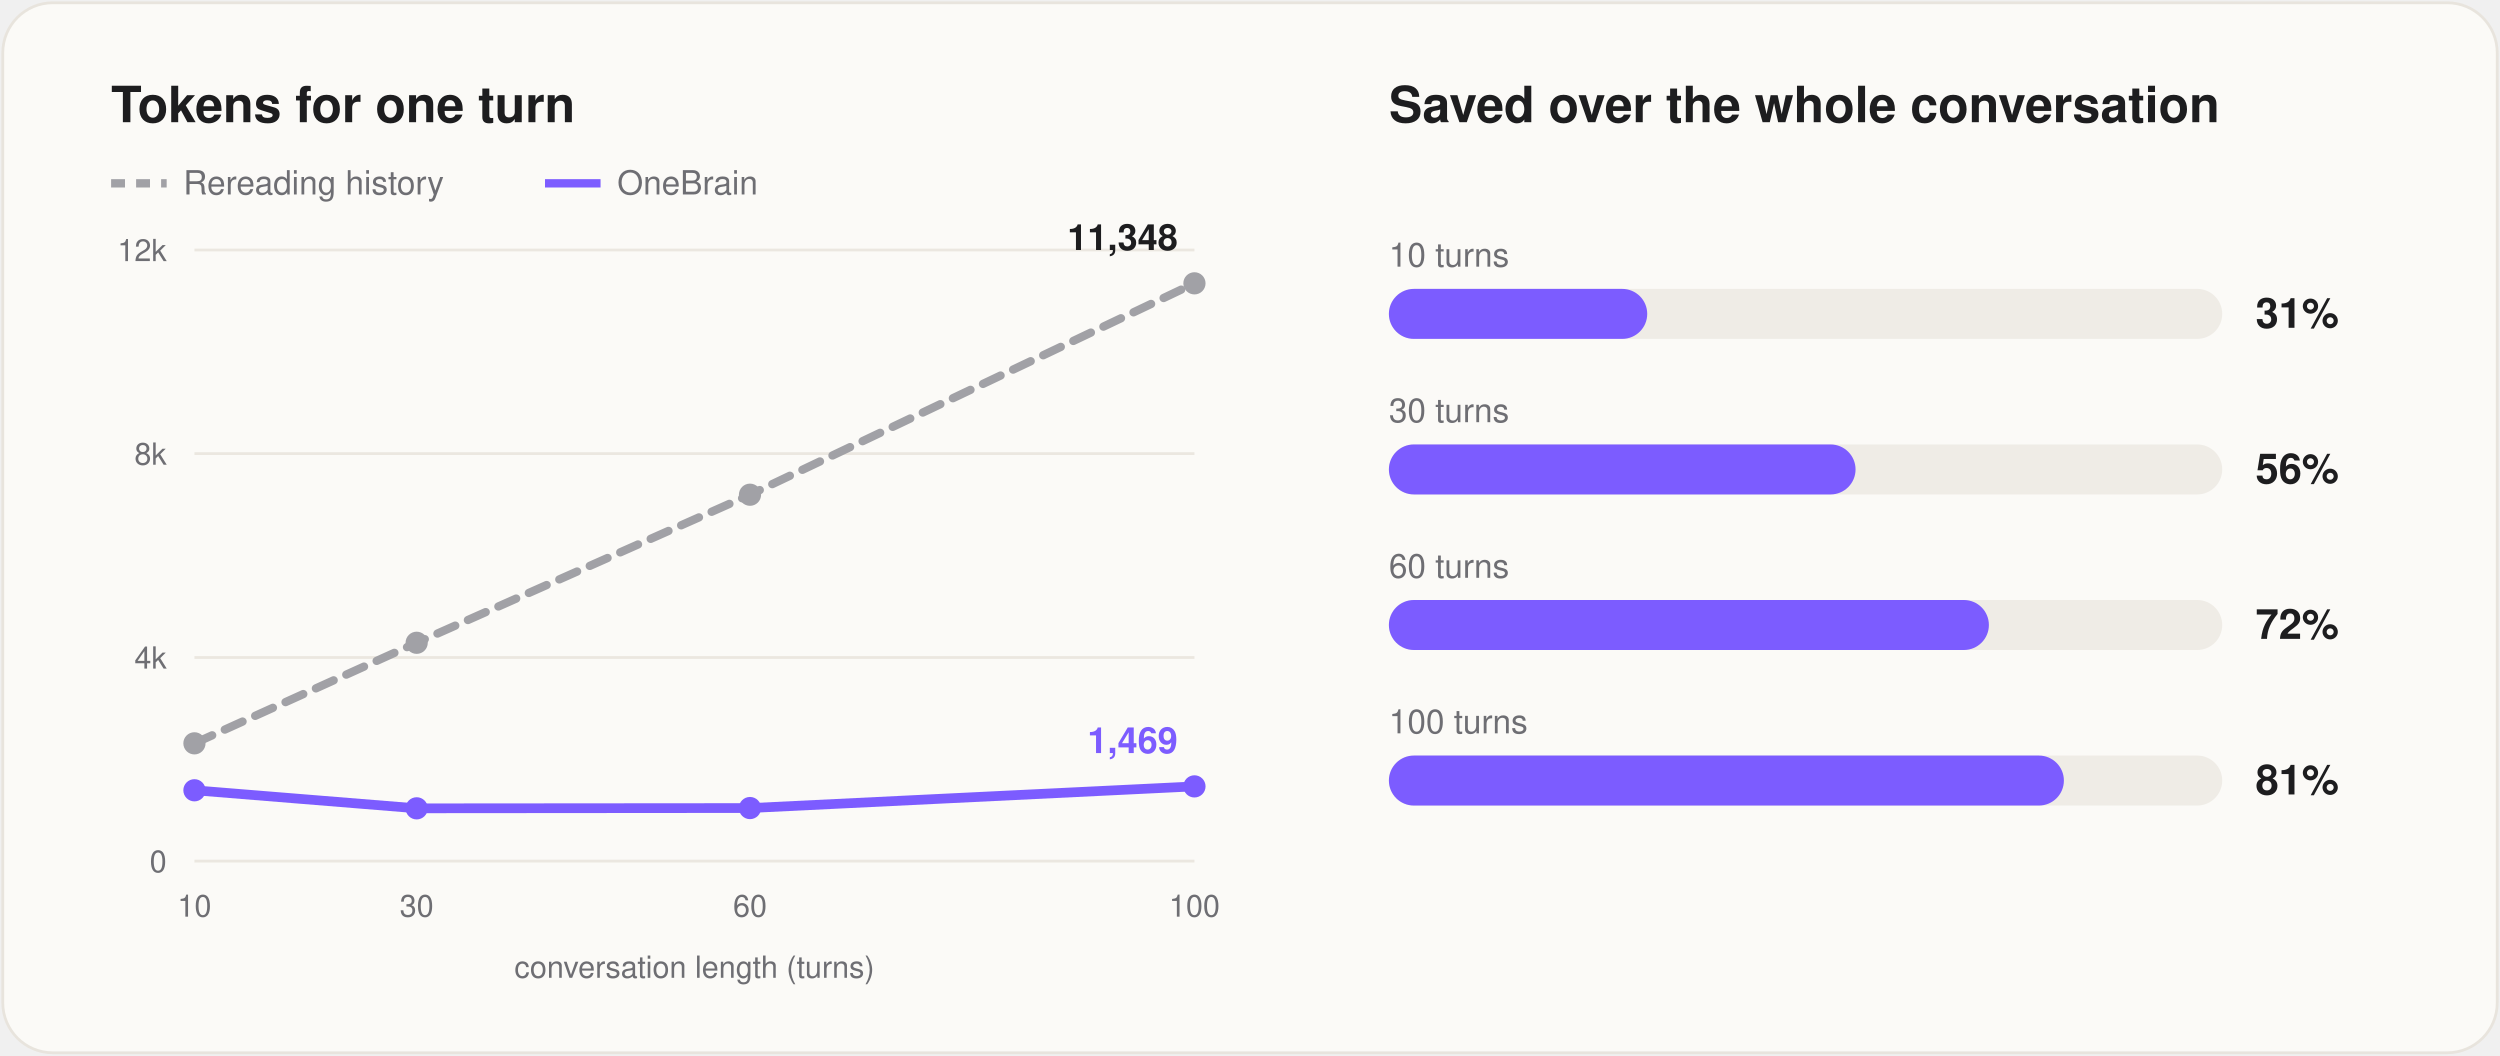
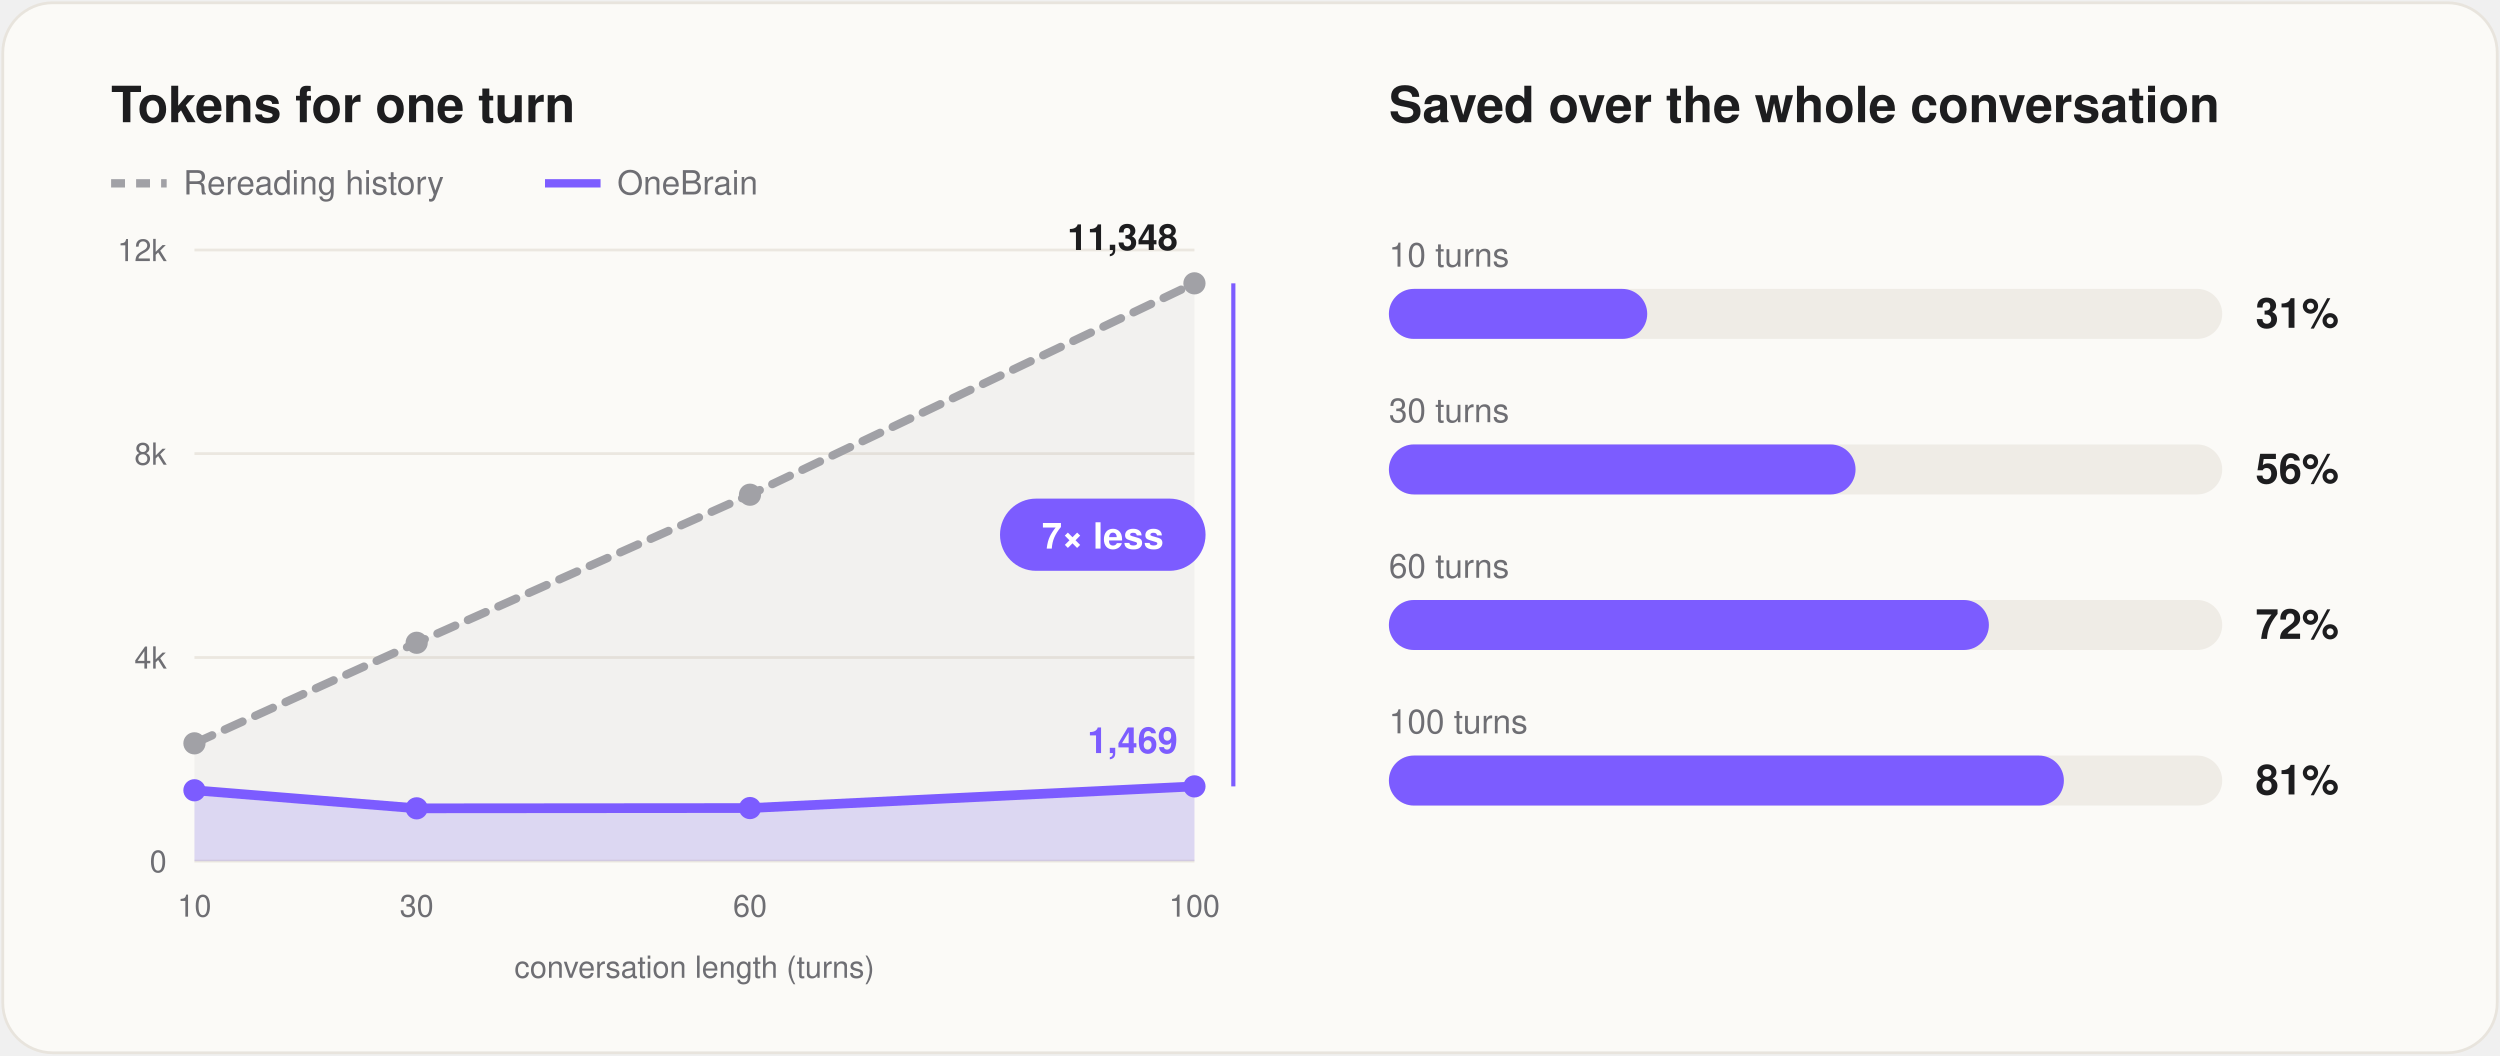
<svg xmlns="http://www.w3.org/2000/svg" viewBox="0 0 900 380" width="900" height="380" role="img" aria-label="Tokens for one turn / Saved over the whole conversation">
  <style>
.bg{fill:#fbfaf7;stroke:#e8e4dd} .ink{fill:#1d1d1f} .muted{fill:#6e6e73} .grid{stroke:#ebe7e0}
.before{stroke:#a1a1a6} .beforef{fill:#a1a1a6} .after{stroke:#7c5cff} .afterf{fill:#7c5cff} .track{fill:#efece6}
text{font-family:-apple-system,BlinkMacSystemFont,'Segoe UI',Helvetica,Arial,sans-serif}
@media (prefers-color-scheme: dark){.bg{fill:#17171a;stroke:#2c2c30} .ink{fill:#f5f5f7} .muted{fill:#a1a1a6} .grid{stroke:#26262a} .before{stroke:#6e6e73} .beforef{fill:#6e6e73} .after{stroke:#9d86ff} .afterf{fill:#9d86ff} .track{fill:#26262a}}
</style>
  <rect class="bg" x="1" y="1" width="898" height="378" rx="18" stroke-width="1" />
  <text class="ink" x="40" y="44" font-size="18" font-weight="600">Tokens for one turn</text>
  <line class="before" x1="40" y1="66" x2="60" y2="66" stroke-width="3" stroke-dasharray="5 4" />
  <text class="muted" x="66" y="70" font-size="12">Rereading history</text>
  <line class="after" x1="196.2" y1="66" x2="216.2" y2="66" stroke-width="3" />
  <text class="muted" x="222.2" y="70" font-size="12">OneBrain</text>
  <line class="grid" x1="70" y1="310.0" x2="430" y2="310.0" stroke-width="1" />
  <text class="muted" x="60" y="314.0" font-size="11" text-anchor="end">0</text>
  <line class="grid" x1="70" y1="236.7" x2="430" y2="236.7" stroke-width="1" />
  <text class="muted" x="60" y="240.7" font-size="11" text-anchor="end">4k</text>
  <line class="grid" x1="70" y1="163.3" x2="430" y2="163.3" stroke-width="1" />
  <text class="muted" x="60" y="167.3" font-size="11" text-anchor="end">8k</text>
  <line class="grid" x1="70" y1="90.0" x2="430" y2="90.0" stroke-width="1" />
  <text class="muted" x="60" y="94.0" font-size="11" text-anchor="end">12k</text>
  <text class="muted" x="70.0" y="330" font-size="11" text-anchor="middle">10</text>
  <text class="muted" x="150.0" y="330" font-size="11" text-anchor="middle">30</text>
  <text class="muted" x="270.0" y="330" font-size="11" text-anchor="middle">60</text>
  <text class="muted" x="430.0" y="330" font-size="11" text-anchor="middle">100</text>
  <text class="muted" x="250.0" y="352" font-size="11" text-anchor="middle">conversation length (turns)</text>
+   <path class="beforef" d="M70.0,267.6 L150.0,231.4 L270.0,178.1 L430.0,102.0 L430.0,310.0 L70.0,310.0 Z" opacity="0.10" />
+   <path class="afterf" d="M70.0,284.5 L150.0,291.0 L270.0,290.9 L430.0,283.1 L430.0,310.0 L70.0,310.0 Z" opacity="0.18" />
+   <line class="after" x1="444.0" y1="102.0" x2="444.0" y2="283.1" stroke-width="1.5" />
+   <rect class="afterf" x="360.0" y="179.5" width="74" height="26" rx="13" />
+   <text x="397.0" y="197.5" font-size="13" font-weight="700" text-anchor="middle" fill="#ffffff">7× less</text>
  <path class="before" d="M70.0,267.6 L150.0,231.4 L270.0,178.1 L430.0,102.0" fill="none" stroke-width="3" stroke-dasharray="7 5" stroke-linecap="round" stroke-linejoin="round" />
  <path class="after" d="M70.0,284.5 L150.0,291.0 L270.0,290.9 L430.0,283.1" fill="none" stroke-width="3.5" stroke-linecap="round" stroke-linejoin="round" />
  <circle class="beforef" cx="70.0" cy="267.6" r="4" />
  <circle class="beforef" cx="150.0" cy="231.4" r="4" />
  <circle class="beforef" cx="270.0" cy="178.1" r="4" />
  <circle class="beforef" cx="430.0" cy="102.0" r="4" />
  <circle class="afterf" cx="70.0" cy="284.5" r="4" />
  <circle class="afterf" cx="150.0" cy="291.0" r="4" />
  <circle class="afterf" cx="270.0" cy="290.9" r="4" />
  <circle class="afterf" cx="430.0" cy="283.1" r="4" />
  <text class="ink" x="424.0" y="90.0" font-size="13" font-weight="600" text-anchor="end">11,348</text>
  <text class="afterf" x="424.0" y="271.1" font-size="13" font-weight="600" text-anchor="end">1,469</text>
  <text class="ink" x="500" y="44" font-size="18" font-weight="600">Saved over the whole conversation</text>
  <text class="muted" x="500" y="96" font-size="12">10 turns</text>
  <rect class="track" x="500" y="104" width="300" height="18" rx="9" />
  <rect class="afterf" x="500" y="104" width="93.0" height="18" rx="9" />
  <text class="ink" x="812" y="118" font-size="15" font-weight="700">31%</text>
  <text class="muted" x="500" y="152" font-size="12">30 turns</text>
  <rect class="track" x="500" y="160" width="300" height="18" rx="9" />
  <rect class="afterf" x="500" y="160" width="168.0" height="18" rx="9" />
  <text class="ink" x="812" y="174" font-size="15" font-weight="700">56%</text>
  <text class="muted" x="500" y="208" font-size="12">60 turns</text>
  <rect class="track" x="500" y="216" width="300" height="18" rx="9" />
  <rect class="afterf" x="500" y="216" width="216.0" height="18" rx="9" />
  <text class="ink" x="812" y="230" font-size="15" font-weight="700">72%</text>
  <text class="muted" x="500" y="264" font-size="12">100 turns</text>
  <rect class="track" x="500" y="272" width="300" height="18" rx="9" />
  <rect class="afterf" x="500" y="272" width="243.0" height="18" rx="9" />
  <text class="ink" x="812" y="286" font-size="15" font-weight="700">81%</text>
</svg>
